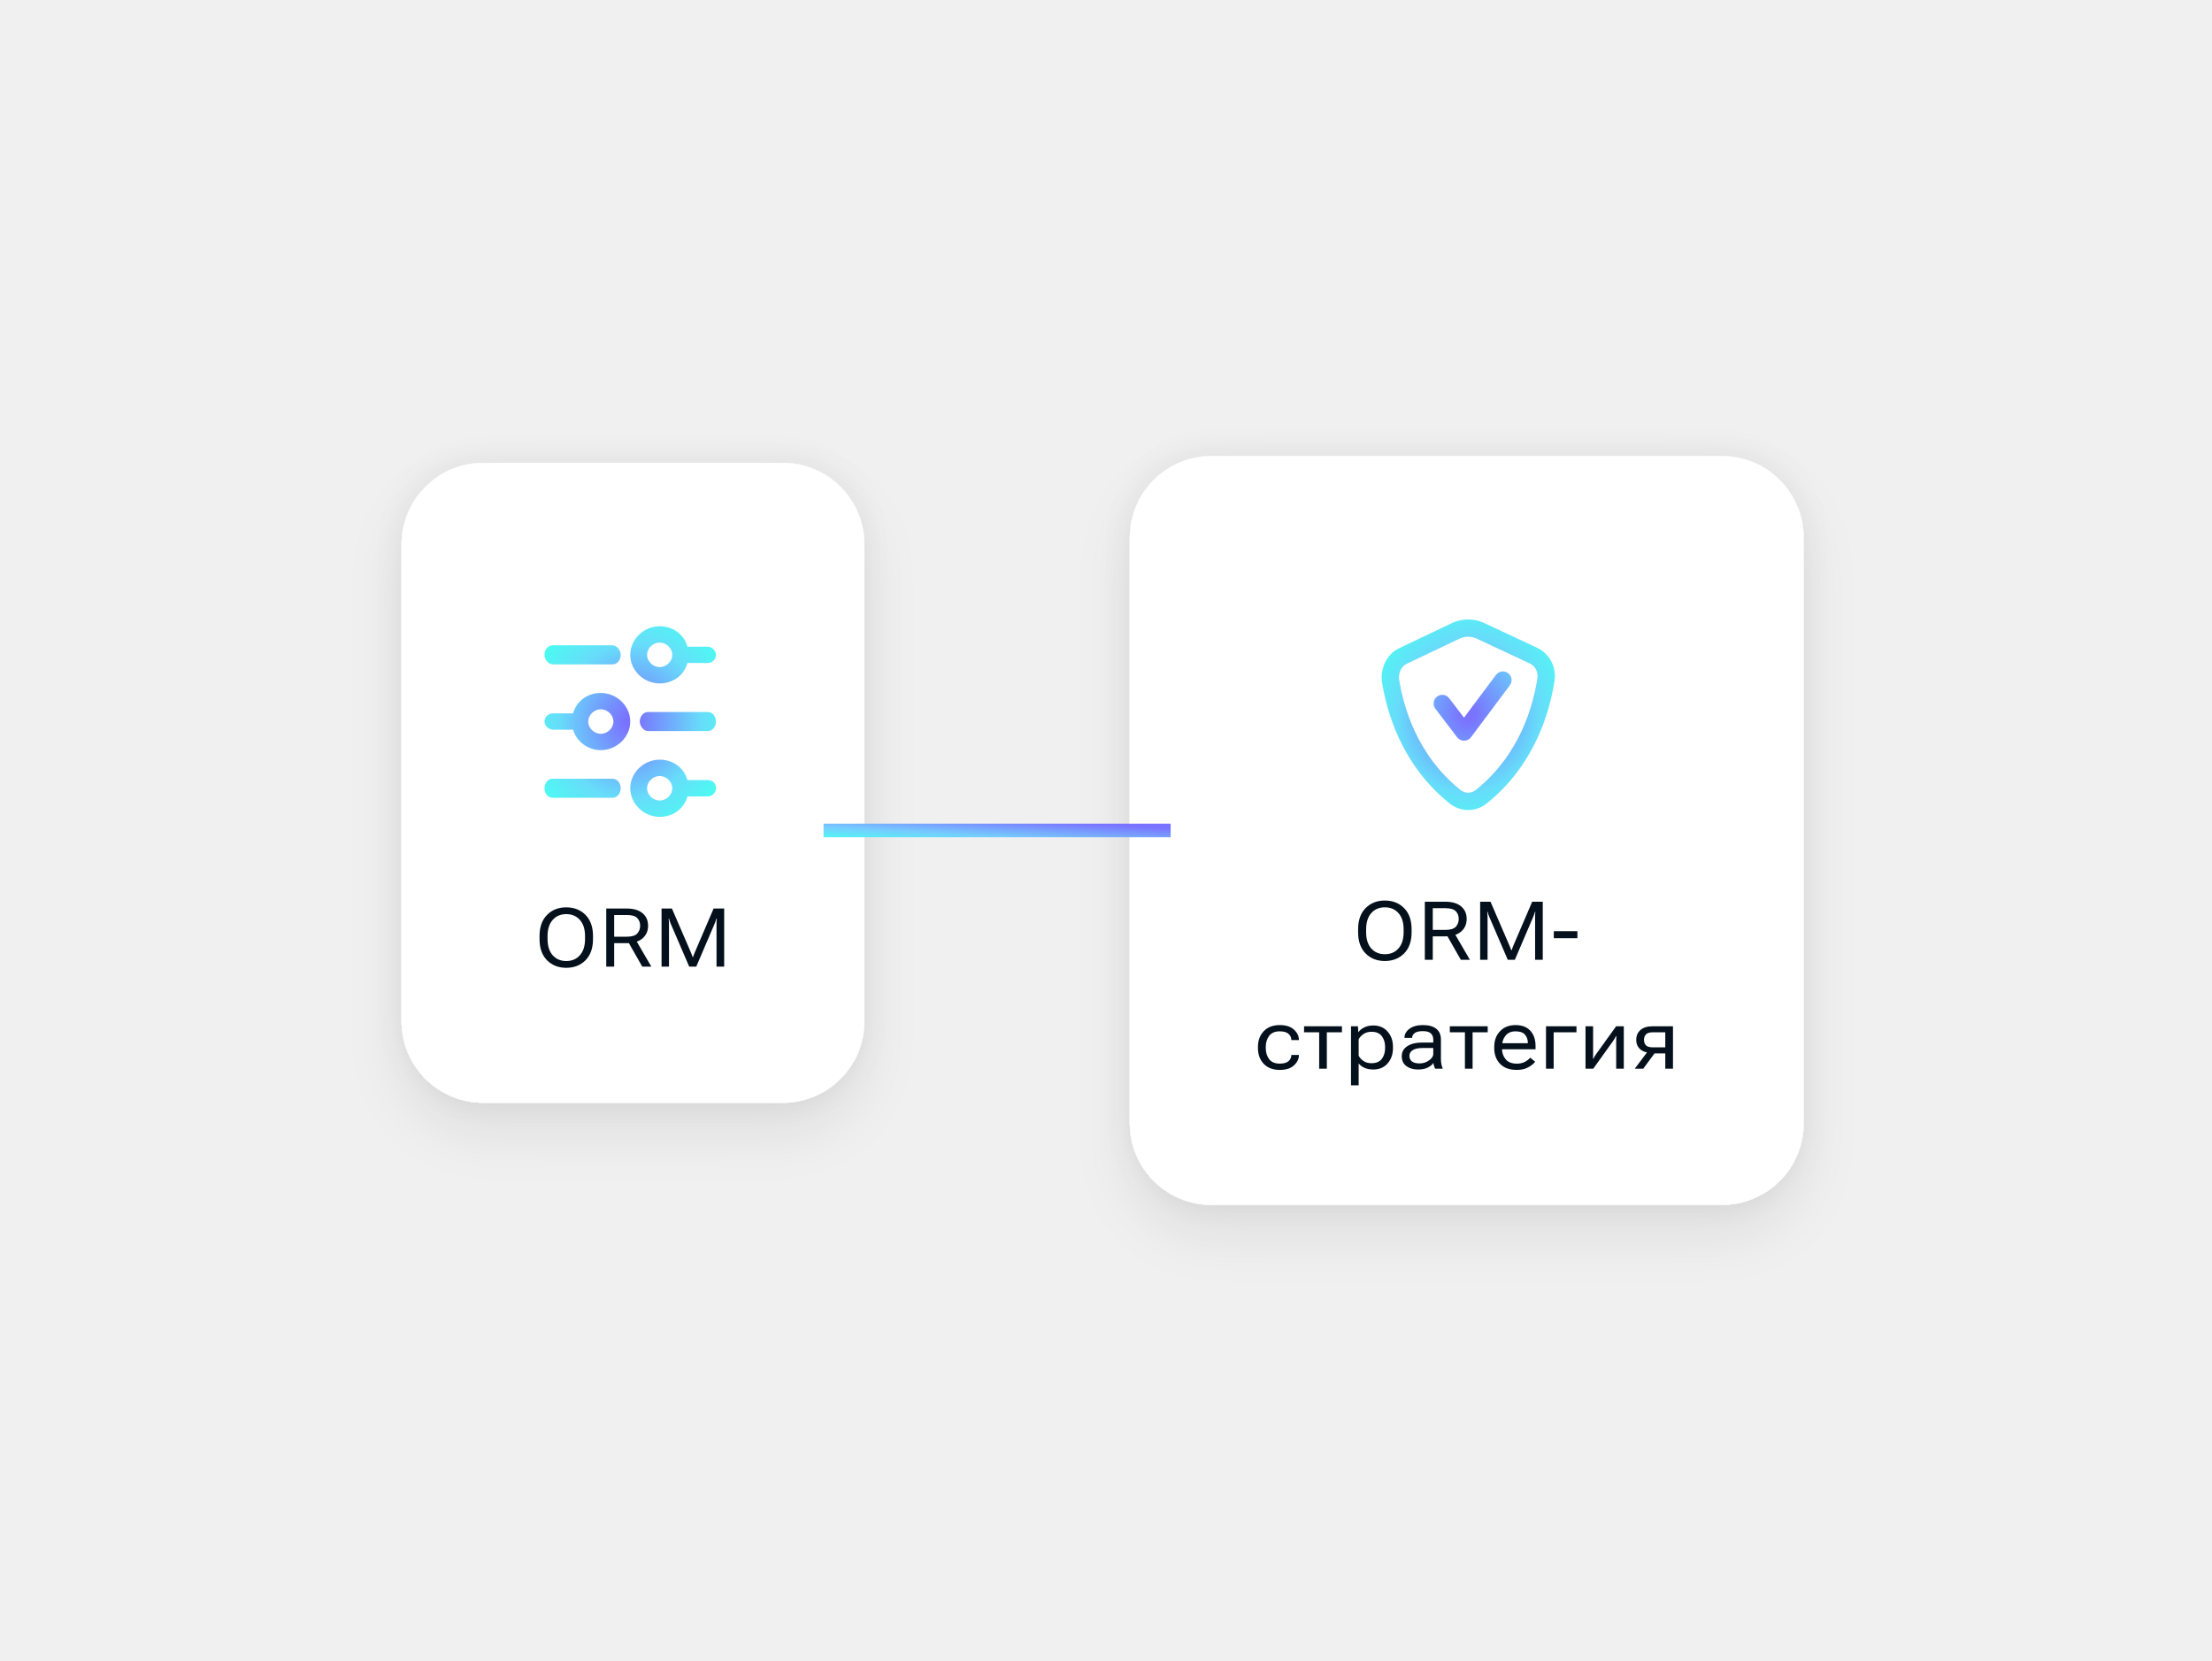
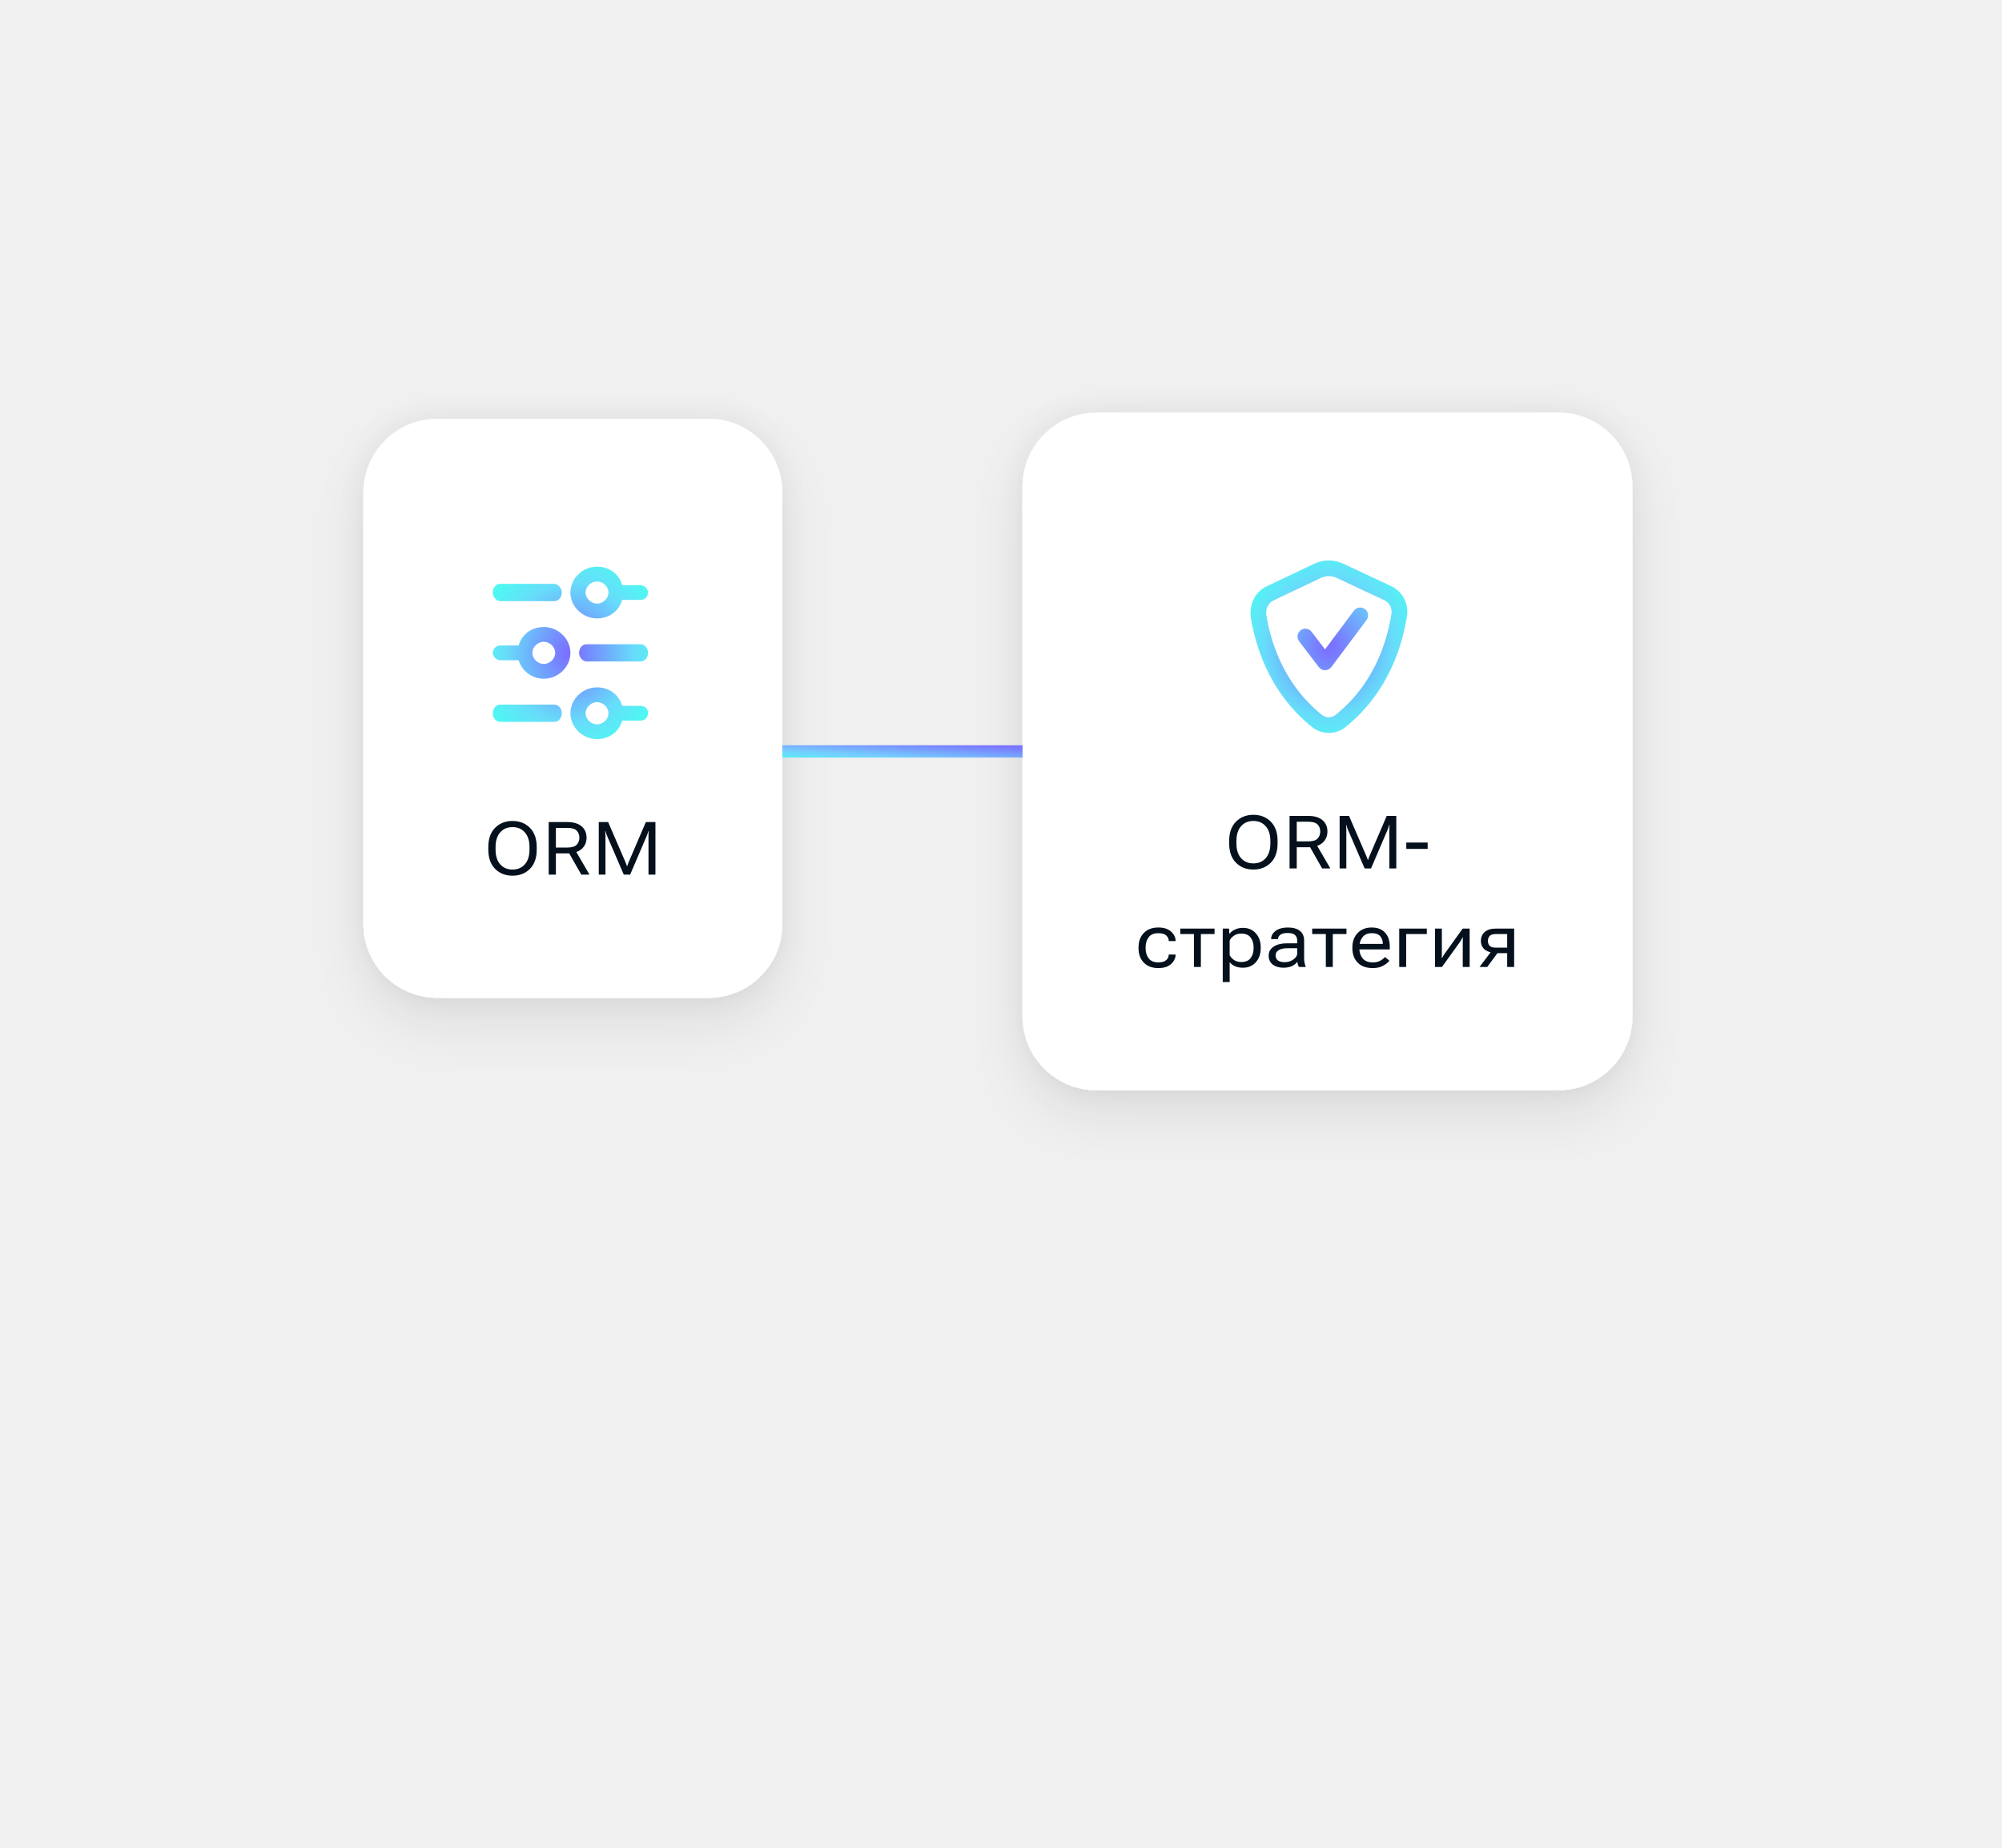
- <svg xmlns="http://www.w3.org/2000/svg" width="325" height="244" viewBox="0 0 325 244" fill="none">
-   <g filter="url(#filter0_dd_443_56904)">
+ <svg xmlns="http://www.w3.org/2000/svg" width="325" height="300" viewBox="0 0 325 300" fill="none">
+   <g filter="url(#filter0_dd_1066_44893)">
    <rect x="166" y="67" width="99" height="110" rx="12" fill="white" />
-     <path fill-rule="evenodd" clip-rule="evenodd" d="M213.416 91.491C214.888 90.836 216.533 90.836 218.005 91.491L218.027 91.501L225.896 95.188C225.906 95.192 225.916 95.197 225.926 95.202C227.689 96.085 228.733 98.025 228.389 100.105C227.734 104.165 225.753 112.169 218.41 118.053L218.396 118.064C216.794 119.312 214.627 119.312 213.024 118.064L213.011 118.053C205.665 112.168 203.685 104.161 203.032 100.102C203.027 100.073 203.023 100.044 203.021 100.015C202.858 98.218 203.658 96.102 205.654 95.187L213.386 91.505C213.396 91.5 213.406 91.496 213.416 91.491ZM214.465 93.811L206.739 97.49L206.719 97.499C205.941 97.853 205.478 98.763 205.552 99.744C206.175 103.577 208.013 110.782 214.595 116.061C215.274 116.586 216.146 116.586 216.826 116.061C223.435 110.761 225.261 103.517 225.876 99.697L225.877 99.691C226.038 98.727 225.566 97.876 224.799 97.485L216.959 93.812C216.154 93.457 215.27 93.457 214.465 93.811Z" fill="url(#paint0_radial_443_56904)" />
-     <path fill-rule="evenodd" clip-rule="evenodd" d="M221.58 98.89C222.143 99.311 222.258 100.108 221.837 100.671L216.126 108.308C215.887 108.627 215.511 108.816 215.112 108.818C214.713 108.82 214.336 108.634 214.094 108.316L210.896 104.116C210.47 103.557 210.578 102.759 211.138 102.333C211.697 101.907 212.495 102.015 212.921 102.574L215.098 105.433L219.798 99.147C220.219 98.584 221.017 98.469 221.58 98.89Z" fill="url(#paint1_radial_443_56904)" />
+     <path fill-rule="evenodd" clip-rule="evenodd" d="M213.416 91.491C214.888 90.836 216.533 90.836 218.005 91.491L218.027 91.501L225.896 95.188C225.906 95.192 225.916 95.197 225.926 95.202C227.689 96.085 228.733 98.025 228.389 100.105C227.734 104.165 225.753 112.169 218.41 118.053L218.396 118.064C216.794 119.312 214.627 119.312 213.024 118.064L213.011 118.053C205.665 112.168 203.685 104.161 203.032 100.102C203.027 100.073 203.023 100.044 203.021 100.015C202.858 98.218 203.658 96.102 205.654 95.187L213.386 91.505C213.396 91.5 213.406 91.496 213.416 91.491ZM214.465 93.811L206.739 97.49L206.719 97.499C205.941 97.853 205.478 98.763 205.552 99.744C206.175 103.577 208.013 110.782 214.595 116.061C215.274 116.586 216.146 116.586 216.826 116.061C223.435 110.761 225.261 103.517 225.876 99.697L225.877 99.691C226.038 98.727 225.566 97.876 224.799 97.485L216.959 93.812C216.154 93.457 215.27 93.457 214.465 93.811Z" fill="url(#paint0_radial_1066_44893)" />
+     <path fill-rule="evenodd" clip-rule="evenodd" d="M221.58 98.89C222.143 99.311 222.258 100.108 221.837 100.671L216.126 108.308C215.887 108.627 215.511 108.816 215.112 108.818C214.713 108.82 214.336 108.634 214.094 108.316L210.896 104.116C210.47 103.557 210.578 102.759 211.138 102.333C211.697 101.907 212.495 102.015 212.921 102.574L215.098 105.433L219.798 99.147C220.219 98.584 221.017 98.469 221.58 98.89Z" fill="url(#paint1_radial_1066_44893)" />
    <path d="M199.542 136.951V136.518C199.542 135.182 199.91 134.145 200.644 133.406C201.378 132.664 202.32 132.293 203.468 132.293C204.62 132.293 205.564 132.664 206.298 133.406C207.033 134.145 207.4 135.182 207.4 136.518V136.951C207.4 138.287 207.033 139.326 206.298 140.068C205.564 140.807 204.62 141.176 203.468 141.176C202.32 141.176 201.378 140.807 200.644 140.068C199.91 139.326 199.542 138.287 199.542 136.951ZM200.72 136.951C200.72 137.967 200.97 138.76 201.47 139.33C201.974 139.896 202.642 140.18 203.474 140.18C204.302 140.18 204.968 139.896 205.472 139.33C205.976 138.76 206.228 137.967 206.228 136.951V136.518C206.228 135.502 205.976 134.711 205.472 134.145C204.968 133.574 204.302 133.289 203.474 133.289C202.642 133.289 201.974 133.574 201.47 134.145C200.97 134.711 200.72 135.502 200.72 136.518V136.951ZM209.345 141V132.469H212.374C213.366 132.469 214.134 132.697 214.677 133.154C215.22 133.611 215.491 134.225 215.491 134.994C215.491 135.764 215.22 136.383 214.677 136.852C214.134 137.32 213.366 137.555 212.374 137.555H210.511V141H209.345ZM210.511 136.605H212.374C213.105 136.605 213.612 136.451 213.898 136.143C214.183 135.83 214.325 135.447 214.325 134.994C214.325 134.541 214.183 134.166 213.898 133.869C213.612 133.568 213.105 133.418 212.374 133.418H210.511V136.605ZM214.636 141L212.398 137.068L213.593 136.922L215.966 141H214.636ZM217.472 141V132.469H218.995L221.766 138.885C221.817 139.002 221.866 139.125 221.913 139.254C221.964 139.379 222.009 139.496 222.048 139.605H222.095C222.13 139.496 222.171 139.379 222.218 139.254C222.265 139.125 222.313 139.002 222.364 138.885L225.118 132.469H226.671V141H225.546V134.73C225.546 134.613 225.548 134.482 225.552 134.338C225.559 134.189 225.571 134.057 225.587 133.939H225.534C225.503 134.057 225.46 134.189 225.405 134.338C225.354 134.482 225.304 134.613 225.253 134.73L222.569 141H221.532L218.831 134.73C218.78 134.613 218.729 134.482 218.679 134.338C218.632 134.189 218.595 134.057 218.567 133.939H218.515C218.526 134.057 218.536 134.189 218.544 134.338C218.556 134.482 218.561 134.613 218.561 134.73V141H217.472ZM228.294 137.824V136.793H231.762V137.824H228.294ZM184.827 153.977V153.789C184.827 152.848 185.11 152.08 185.677 151.486C186.247 150.889 187.03 150.59 188.026 150.59C188.948 150.59 189.647 150.814 190.124 151.264C190.604 151.709 190.845 152.209 190.845 152.764V152.793H189.731V152.758C189.731 152.426 189.597 152.135 189.327 151.885C189.061 151.635 188.628 151.51 188.026 151.51C187.323 151.51 186.806 151.729 186.474 152.166C186.142 152.604 185.976 153.145 185.976 153.789V153.977C185.976 154.621 186.142 155.162 186.474 155.6C186.806 156.033 187.323 156.25 188.026 156.25C188.628 156.25 189.061 156.127 189.327 155.881C189.597 155.635 189.731 155.342 189.731 155.002V154.973H190.845V155.002C190.845 155.553 190.604 156.053 190.124 156.502C189.647 156.951 188.948 157.176 188.026 157.176C187.03 157.176 186.247 156.879 185.677 156.285C185.11 155.688 184.827 154.918 184.827 153.977ZM191.6 151.65V150.766H197.167V151.65H194.946V157H193.821V151.65H191.6ZM198.497 159.438V150.766H199.516L199.569 151.621H199.592C199.78 151.352 200.063 151.123 200.442 150.936C200.821 150.744 201.264 150.648 201.772 150.648C202.647 150.648 203.346 150.945 203.87 151.539C204.397 152.129 204.661 152.879 204.661 153.789V153.977C204.661 154.883 204.397 155.633 203.87 156.227C203.346 156.82 202.647 157.117 201.772 157.117C201.264 157.117 200.833 157.035 200.477 156.871C200.122 156.707 199.836 156.49 199.622 156.221V159.438H198.497ZM199.622 155.084C199.762 155.373 199.995 155.631 200.319 155.857C200.643 156.08 201.038 156.191 201.502 156.191C202.194 156.191 202.7 155.98 203.02 155.559C203.344 155.133 203.506 154.605 203.506 153.977V153.789C203.506 153.156 203.344 152.629 203.02 152.207C202.7 151.785 202.194 151.574 201.502 151.574C201.038 151.574 200.643 151.688 200.319 151.914C199.999 152.137 199.766 152.393 199.622 152.682V155.084ZM205.955 155.166C205.955 154.529 206.229 154.035 206.776 153.684C207.326 153.332 208.039 153.156 208.914 153.156H210.584V152.711C210.584 152.336 210.467 152.037 210.233 151.814C210.002 151.592 209.608 151.48 209.049 151.48C208.494 151.48 208.094 151.576 207.848 151.768C207.602 151.955 207.479 152.182 207.479 152.447V152.477H206.354V152.447C206.354 151.936 206.598 151.498 207.086 151.135C207.574 150.771 208.239 150.59 209.078 150.59C209.914 150.59 210.561 150.77 211.018 151.129C211.479 151.484 211.709 152.012 211.709 152.711V155.594C211.709 155.848 211.731 156.088 211.774 156.314C211.817 156.537 211.877 156.734 211.955 156.906V157H210.871C210.809 156.902 210.752 156.773 210.701 156.613C210.651 156.453 210.619 156.295 210.608 156.139C210.444 156.4 210.17 156.629 209.787 156.824C209.405 157.02 208.914 157.117 208.317 157.117C207.645 157.117 207.082 156.949 206.629 156.613C206.18 156.277 205.955 155.795 205.955 155.166ZM207.08 155.107C207.08 155.459 207.201 155.732 207.444 155.928C207.686 156.123 208.065 156.221 208.58 156.221C209.096 156.221 209.559 156.072 209.969 155.775C210.379 155.479 210.584 155.164 210.584 154.832V153.953H209.043C208.403 153.953 207.914 154.057 207.578 154.264C207.246 154.467 207.08 154.748 207.08 155.107ZM213.016 151.65V150.766H218.582V151.65H216.361V157H215.236V151.65H213.016ZM219.543 153.977V153.789C219.543 152.848 219.828 152.08 220.398 151.486C220.972 150.889 221.73 150.59 222.672 150.59C223.617 150.59 224.344 150.869 224.851 151.428C225.359 151.982 225.613 152.734 225.613 153.684V154.146H220.211V153.25H224.482V153.221C224.482 152.721 224.34 152.311 224.054 151.99C223.769 151.67 223.312 151.51 222.683 151.51C222.023 151.51 221.523 151.729 221.183 152.166C220.844 152.604 220.674 153.145 220.674 153.789V153.977C220.674 154.621 220.851 155.162 221.207 155.6C221.566 156.037 222.119 156.256 222.865 156.256C223.318 156.256 223.709 156.17 224.037 155.998C224.365 155.822 224.629 155.615 224.828 155.377L225.554 155.975C225.336 156.268 224.996 156.541 224.535 156.795C224.078 157.049 223.521 157.176 222.865 157.176C221.791 157.176 220.969 156.879 220.398 156.285C219.828 155.688 219.543 154.918 219.543 153.977ZM227.148 150.766H231.625V151.65H228.273V157H227.148V150.766ZM232.954 157V150.766H234.068V154.738C234.068 154.855 234.066 154.988 234.062 155.137C234.062 155.285 234.06 155.42 234.056 155.541H234.103C234.158 155.436 234.218 155.324 234.284 155.207C234.351 155.09 234.427 154.973 234.513 154.855L237.449 150.766H238.579V157H237.46V153.033C237.46 152.912 237.462 152.777 237.466 152.629C237.47 152.477 237.476 152.34 237.484 152.219H237.419C237.368 152.32 237.31 152.432 237.243 152.553C237.177 152.674 237.103 152.793 237.021 152.91L234.085 157H232.954ZM241.433 157H240.185L242.189 154.34L243.319 154.439L241.433 157ZM244.673 157V154.75H242.915L242.786 154.68C242.021 154.68 241.433 154.508 241.022 154.164C240.612 153.816 240.407 153.35 240.407 152.764C240.407 152.158 240.614 151.674 241.028 151.311C241.442 150.947 242.036 150.766 242.81 150.766H245.804V157H244.673ZM242.815 153.859H244.673V151.65H242.815C242.347 151.65 242.017 151.756 241.825 151.967C241.638 152.178 241.544 152.443 241.544 152.764C241.544 153.088 241.638 153.352 241.825 153.555C242.013 153.758 242.343 153.859 242.815 153.859Z" fill="#04101C" />
  </g>
-   <g filter="url(#filter1_dd_443_56904)">
+   <g filter="url(#filter1_dd_1066_44893)">
    <rect x="59" y="68" width="68" height="94" rx="12" fill="white" />
-     <path d="M103.965 114.6H101C100.506 112.8 98.9 111.6 96.924 111.6C94.576 111.6 92.6 113.52 92.6 115.8C92.6 118.08 94.576 120 96.924 120C98.9 120 100.506 118.8 101 117H103.965C104.706 117 105.2 116.4 105.2 115.8C105.2 115.08 104.706 114.6 103.965 114.6ZM96.924 117.6C95.935 117.6 95.071 116.76 95.071 115.8C95.071 114.84 95.935 114 96.924 114C97.912 114 98.776 114.84 98.776 115.8C98.776 116.76 97.912 117.6 96.924 117.6Z" fill="url(#paint2_radial_443_56904)" />
-     <path d="M90.008 114.4H81.192C80.477 114.4 80 115.1 80 115.8C80 116.64 80.596 117.2 81.192 117.2H90.008C90.723 117.2 91.2 116.5 91.2 115.8C91.2 114.96 90.604 114.4 90.008 114.4Z" fill="url(#paint3_radial_443_56904)" />
-     <path d="M81.192 97.6H90.008C90.723 97.6 91.2 96.9 91.2 96.2C91.2 95.5 90.604 94.8 90.008 94.8H81.192C80.477 94.8 80 95.5 80 96.2C80 96.9 80.596 97.6 81.192 97.6Z" fill="url(#paint4_radial_443_56904)" />
-     <path d="M96.924 100.4C98.9 100.4 100.506 99.2 101 97.4H103.965C104.706 97.4 105.2 96.8 105.2 96.2C105.2 95.6 104.582 95 103.965 95H101C100.506 93.2 98.9 92 96.924 92C94.576 92 92.6 93.92 92.6 96.2C92.6 98.48 94.576 100.4 96.924 100.4ZM96.924 94.4C97.912 94.4 98.776 95.24 98.776 96.2C98.776 97.16 97.912 98 96.924 98C95.935 98 95.071 97.16 95.071 96.2C95.071 95.24 95.935 94.4 96.924 94.4Z" fill="url(#paint5_radial_443_56904)" />
-     <path d="M81.235 107.2H84.2C84.694 108.88 86.3 110.2 88.276 110.2C90.624 110.2 92.6 108.28 92.6 106C92.6 103.72 90.624 101.8 88.276 101.8C86.3 101.8 84.694 103 84.2 104.8H81.235C80.494 104.8 80 105.4 80 106C80 106.6 80.618 107.2 81.235 107.2ZM88.276 104.2C89.265 104.2 90.129 105.04 90.129 106C90.129 106.96 89.265 107.8 88.276 107.8C87.288 107.8 86.424 106.96 86.424 106C86.424 105.04 87.288 104.2 88.276 104.2Z" fill="url(#paint6_radial_443_56904)" />
-     <path d="M103.996 104.6H95.204C94.482 104.6 94 105.3 94 106C94 106.7 94.602 107.4 95.204 107.4H103.996C104.718 107.4 105.2 106.7 105.2 106C105.2 105.3 104.718 104.6 103.996 104.6Z" fill="url(#paint7_radial_443_56904)" />
+     <path d="M103.965 114.6H101C100.506 112.8 98.9 111.6 96.924 111.6C94.576 111.6 92.6 113.52 92.6 115.8C92.6 118.08 94.576 120 96.924 120C98.9 120 100.506 118.8 101 117H103.965C104.706 117 105.2 116.4 105.2 115.8C105.2 115.08 104.706 114.6 103.965 114.6ZM96.924 117.6C95.935 117.6 95.071 116.76 95.071 115.8C95.071 114.84 95.935 114 96.924 114C97.912 114 98.776 114.84 98.776 115.8C98.776 116.76 97.912 117.6 96.924 117.6Z" fill="url(#paint2_radial_1066_44893)" />
+     <path d="M90.008 114.4H81.192C80.477 114.4 80 115.1 80 115.8C80 116.64 80.596 117.2 81.192 117.2H90.008C90.723 117.2 91.2 116.5 91.2 115.8C91.2 114.96 90.604 114.4 90.008 114.4Z" fill="url(#paint3_radial_1066_44893)" />
+     <path d="M81.192 97.6H90.008C90.723 97.6 91.2 96.9 91.2 96.2C91.2 95.5 90.604 94.8 90.008 94.8H81.192C80.477 94.8 80 95.5 80 96.2C80 96.9 80.596 97.6 81.192 97.6Z" fill="url(#paint4_radial_1066_44893)" />
+     <path d="M96.924 100.4C98.9 100.4 100.506 99.2 101 97.4H103.965C104.706 97.4 105.2 96.8 105.2 96.2C105.2 95.6 104.582 95 103.965 95H101C100.506 93.2 98.9 92 96.924 92C94.576 92 92.6 93.92 92.6 96.2C92.6 98.48 94.576 100.4 96.924 100.4ZM96.924 94.4C97.912 94.4 98.776 95.24 98.776 96.2C98.776 97.16 97.912 98 96.924 98C95.935 98 95.071 97.16 95.071 96.2C95.071 95.24 95.935 94.4 96.924 94.4Z" fill="url(#paint5_radial_1066_44893)" />
+     <path d="M81.235 107.2H84.2C84.694 108.88 86.3 110.2 88.276 110.2C90.624 110.2 92.6 108.28 92.6 106C92.6 103.72 90.624 101.8 88.276 101.8C86.3 101.8 84.694 103 84.2 104.8H81.235C80.494 104.8 80 105.4 80 106C80 106.6 80.618 107.2 81.235 107.2ZM88.276 104.2C89.265 104.2 90.129 105.04 90.129 106C90.129 106.96 89.265 107.8 88.276 107.8C87.288 107.8 86.424 106.96 86.424 106C86.424 105.04 87.288 104.2 88.276 104.2Z" fill="url(#paint6_radial_1066_44893)" />
+     <path d="M103.996 104.6H95.204C94.482 104.6 94 105.3 94 106C94 106.7 94.602 107.4 95.204 107.4H103.996C104.718 107.4 105.2 106.7 105.2 106C105.2 105.3 104.718 104.6 103.996 104.6Z" fill="url(#paint7_radial_1066_44893)" />
    <path d="M79.272 137.951V137.518C79.272 136.182 79.639 135.145 80.373 134.406C81.108 133.664 82.049 133.293 83.198 133.293C84.35 133.293 85.293 133.664 86.028 134.406C86.762 135.145 87.129 136.182 87.129 137.518V137.951C87.129 139.287 86.762 140.326 86.028 141.068C85.293 141.807 84.35 142.176 83.198 142.176C82.049 142.176 81.108 141.807 80.373 141.068C79.639 140.326 79.272 139.287 79.272 137.951ZM80.45 137.951C80.45 138.967 80.7 139.76 81.2 140.33C81.703 140.896 82.371 141.18 83.203 141.18C84.031 141.18 84.698 140.896 85.201 140.33C85.705 139.76 85.957 138.967 85.957 137.951V137.518C85.957 136.502 85.705 135.711 85.201 135.145C84.698 134.574 84.031 134.289 83.203 134.289C82.371 134.289 81.703 134.574 81.2 135.145C80.7 135.711 80.45 136.502 80.45 137.518V137.951ZM89.074 142V133.469H92.103C93.096 133.469 93.863 133.697 94.406 134.154C94.949 134.611 95.221 135.225 95.221 135.994C95.221 136.764 94.949 137.383 94.406 137.852C93.863 138.32 93.096 138.555 92.103 138.555H90.24V142H89.074ZM90.24 137.605H92.103C92.834 137.605 93.342 137.451 93.627 137.143C93.912 136.83 94.055 136.447 94.055 135.994C94.055 135.541 93.912 135.166 93.627 134.869C93.342 134.568 92.834 134.418 92.103 134.418H90.24V137.605ZM94.365 142L92.127 138.068L93.322 137.922L95.695 142H94.365ZM97.201 142V133.469H98.724L101.496 139.885C101.547 140.002 101.595 140.125 101.642 140.254C101.693 140.379 101.738 140.496 101.777 140.605H101.824C101.859 140.496 101.9 140.379 101.947 140.254C101.994 140.125 102.043 140.002 102.094 139.885L104.847 133.469H106.4V142H105.275V135.73C105.275 135.613 105.277 135.482 105.281 135.338C105.289 135.189 105.301 135.057 105.316 134.939H105.263C105.232 135.057 105.189 135.189 105.135 135.338C105.084 135.482 105.033 135.613 104.982 135.73L102.299 142H101.261L98.56 135.73C98.51 135.613 98.459 135.482 98.408 135.338C98.361 135.189 98.324 135.057 98.297 134.939H98.244C98.256 135.057 98.265 135.189 98.273 135.338C98.285 135.482 98.291 135.613 98.291 135.73V142H97.201Z" fill="#04101C" />
  </g>
-   <path d="M121 122L172 122" stroke="url(#paint8_linear_443_56904)" stroke-width="2" />
+   <path d="M127 122L166 122" stroke="url(#paint8_linear_1066_44893)" stroke-width="2" />
  <defs>
-     <filter id="filter0_dd_443_56904" x="158" y="62.5" width="115" height="126.5" filterUnits="userSpaceOnUse" color-interpolation-filters="sRGB">
+     <filter id="filter0_dd_1066_44893" x="158" y="62.5" width="115" height="126.5" filterUnits="userSpaceOnUse" color-interpolation-filters="sRGB">
      <feFlood flood-opacity="0" result="BackgroundImageFix" />
      <feColorMatrix in="SourceAlpha" type="matrix" values="0 0 0 0 0 0 0 0 0 0 0 0 0 0 0 0 0 0 127 0" result="hardAlpha" />
      <feOffset dy="4" />
      <feGaussianBlur stdDeviation="4" />
      <feComposite in2="hardAlpha" operator="out" />
      <feColorMatrix type="matrix" values="0 0 0 0 0 0 0 0 0 0 0 0 0 0 0 0 0 0 0.08 0" />
-       <feBlend mode="normal" in2="BackgroundImageFix" result="effect1_dropShadow_443_56904" />
+       <feBlend mode="normal" in2="BackgroundImageFix" result="effect1_dropShadow_1066_44893" />
      <feColorMatrix in="SourceAlpha" type="matrix" values="0 0 0 0 0 0 0 0 0 0 0 0 0 0 0 0 0 0 127 0" result="hardAlpha" />
      <feOffset dy="-0.5" />
      <feGaussianBlur stdDeviation="2" />
      <feComposite in2="hardAlpha" operator="out" />
      <feColorMatrix type="matrix" values="0 0 0 0 0 0 0 0 0 0 0 0 0 0 0 0 0 0 0.05 0" />
-       <feBlend mode="normal" in2="effect1_dropShadow_443_56904" result="effect2_dropShadow_443_56904" />
-       <feBlend mode="normal" in="SourceGraphic" in2="effect2_dropShadow_443_56904" result="shape" />
+       <feBlend mode="normal" in2="effect1_dropShadow_1066_44893" result="effect2_dropShadow_1066_44893" />
+       <feBlend mode="normal" in="SourceGraphic" in2="effect2_dropShadow_1066_44893" result="shape" />
    </filter>
-     <filter id="filter1_dd_443_56904" x="51" y="63.5" width="84" height="110.5" filterUnits="userSpaceOnUse" color-interpolation-filters="sRGB">
+     <filter id="filter1_dd_1066_44893" x="51" y="63.5" width="84" height="110.5" filterUnits="userSpaceOnUse" color-interpolation-filters="sRGB">
      <feFlood flood-opacity="0" result="BackgroundImageFix" />
      <feColorMatrix in="SourceAlpha" type="matrix" values="0 0 0 0 0 0 0 0 0 0 0 0 0 0 0 0 0 0 127 0" result="hardAlpha" />
      <feOffset dy="4" />
      <feGaussianBlur stdDeviation="4" />
      <feComposite in2="hardAlpha" operator="out" />
      <feColorMatrix type="matrix" values="0 0 0 0 0 0 0 0 0 0 0 0 0 0 0 0 0 0 0.08 0" />
-       <feBlend mode="normal" in2="BackgroundImageFix" result="effect1_dropShadow_443_56904" />
+       <feBlend mode="normal" in2="BackgroundImageFix" result="effect1_dropShadow_1066_44893" />
      <feColorMatrix in="SourceAlpha" type="matrix" values="0 0 0 0 0 0 0 0 0 0 0 0 0 0 0 0 0 0 127 0" result="hardAlpha" />
      <feOffset dy="-0.5" />
      <feGaussianBlur stdDeviation="2" />
      <feComposite in2="hardAlpha" operator="out" />
      <feColorMatrix type="matrix" values="0 0 0 0 0 0 0 0 0 0 0 0 0 0 0 0 0 0 0.05 0" />
-       <feBlend mode="normal" in2="effect1_dropShadow_443_56904" result="effect2_dropShadow_443_56904" />
-       <feBlend mode="normal" in="SourceGraphic" in2="effect2_dropShadow_443_56904" result="shape" />
+       <feBlend mode="normal" in2="effect1_dropShadow_1066_44893" result="effect2_dropShadow_1066_44893" />
+       <feBlend mode="normal" in="SourceGraphic" in2="effect2_dropShadow_1066_44893" result="shape" />
    </filter>
-     <radialGradient id="paint0_radial_443_56904" cx="0" cy="0" r="1" gradientUnits="userSpaceOnUse" gradientTransform="translate(215.727 105) rotate(98.8578) scale(17.7112 16.181)">
+     <radialGradient id="paint0_radial_1066_44893" cx="0" cy="0" r="1" gradientUnits="userSpaceOnUse" gradientTransform="translate(215.727 105) rotate(98.8578) scale(17.7112 16.181)">
      <stop offset="0.055" stop-color="#7A73FF" />
      <stop offset="0.65" stop-color="#67DDFA" />
      <stop offset="1" stop-color="#4AFCF1" />
    </radialGradient>
-     <radialGradient id="paint1_radial_443_56904" cx="0" cy="0" r="1" gradientUnits="userSpaceOnUse" gradientTransform="translate(215.727 105) rotate(98.8578) scale(17.7112 16.181)">
+     <radialGradient id="paint1_radial_1066_44893" cx="0" cy="0" r="1" gradientUnits="userSpaceOnUse" gradientTransform="translate(215.727 105) rotate(98.8578) scale(17.7112 16.181)">
      <stop offset="0.055" stop-color="#7A73FF" />
      <stop offset="0.65" stop-color="#67DDFA" />
      <stop offset="1" stop-color="#4AFCF1" />
    </radialGradient>
-     <radialGradient id="paint2_radial_443_56904" cx="0" cy="0" r="1" gradientUnits="userSpaceOnUse" gradientTransform="translate(92.6 106) rotate(98.7708) scale(17.7071 16.0233)">
+     <radialGradient id="paint2_radial_1066_44893" cx="0" cy="0" r="1" gradientUnits="userSpaceOnUse" gradientTransform="translate(92.6 106) rotate(98.7708) scale(17.7071 16.0233)">
      <stop offset="0.055" stop-color="#7A73FF" />
      <stop offset="0.65" stop-color="#67DDFA" />
      <stop offset="1" stop-color="#4AFCF1" />
    </radialGradient>
-     <radialGradient id="paint3_radial_443_56904" cx="0" cy="0" r="1" gradientUnits="userSpaceOnUse" gradientTransform="translate(92.6 106) rotate(98.7708) scale(17.7071 16.0233)">
+     <radialGradient id="paint3_radial_1066_44893" cx="0" cy="0" r="1" gradientUnits="userSpaceOnUse" gradientTransform="translate(92.6 106) rotate(98.7708) scale(17.7071 16.0233)">
      <stop offset="0.055" stop-color="#7A73FF" />
      <stop offset="0.65" stop-color="#67DDFA" />
      <stop offset="1" stop-color="#4AFCF1" />
    </radialGradient>
-     <radialGradient id="paint4_radial_443_56904" cx="0" cy="0" r="1" gradientUnits="userSpaceOnUse" gradientTransform="translate(92.6 106) rotate(98.7708) scale(17.7071 16.0233)">
+     <radialGradient id="paint4_radial_1066_44893" cx="0" cy="0" r="1" gradientUnits="userSpaceOnUse" gradientTransform="translate(92.6 106) rotate(98.7708) scale(17.7071 16.0233)">
      <stop offset="0.055" stop-color="#7A73FF" />
      <stop offset="0.65" stop-color="#67DDFA" />
      <stop offset="1" stop-color="#4AFCF1" />
    </radialGradient>
-     <radialGradient id="paint5_radial_443_56904" cx="0" cy="0" r="1" gradientUnits="userSpaceOnUse" gradientTransform="translate(92.6 106) rotate(98.7708) scale(17.7071 16.0233)">
+     <radialGradient id="paint5_radial_1066_44893" cx="0" cy="0" r="1" gradientUnits="userSpaceOnUse" gradientTransform="translate(92.6 106) rotate(98.7708) scale(17.7071 16.0233)">
      <stop offset="0.055" stop-color="#7A73FF" />
      <stop offset="0.65" stop-color="#67DDFA" />
      <stop offset="1" stop-color="#4AFCF1" />
    </radialGradient>
-     <radialGradient id="paint6_radial_443_56904" cx="0" cy="0" r="1" gradientUnits="userSpaceOnUse" gradientTransform="translate(92.6 106) rotate(98.7708) scale(17.7071 16.0233)">
+     <radialGradient id="paint6_radial_1066_44893" cx="0" cy="0" r="1" gradientUnits="userSpaceOnUse" gradientTransform="translate(92.6 106) rotate(98.7708) scale(17.7071 16.0233)">
      <stop offset="0.055" stop-color="#7A73FF" />
      <stop offset="0.65" stop-color="#67DDFA" />
      <stop offset="1" stop-color="#4AFCF1" />
    </radialGradient>
-     <radialGradient id="paint7_radial_443_56904" cx="0" cy="0" r="1" gradientUnits="userSpaceOnUse" gradientTransform="translate(92.6 106) rotate(98.7708) scale(17.7071 16.0233)">
+     <radialGradient id="paint7_radial_1066_44893" cx="0" cy="0" r="1" gradientUnits="userSpaceOnUse" gradientTransform="translate(92.6 106) rotate(98.7708) scale(17.7071 16.0233)">
      <stop offset="0.055" stop-color="#7A73FF" />
      <stop offset="0.65" stop-color="#67DDFA" />
      <stop offset="1" stop-color="#4AFCF1" />
    </radialGradient>
-     <linearGradient id="paint8_linear_443_56904" x1="200.687" y1="121" x2="200.303" y2="127.775" gradientUnits="userSpaceOnUse">
+     <linearGradient id="paint8_linear_1066_44893" x1="200.687" y1="121" x2="200.303" y2="127.775" gradientUnits="userSpaceOnUse">
      <stop offset="0.339" stop-color="#7A73FF" />
      <stop offset="0.734" stop-color="#75CDFF" />
      <stop offset="1" stop-color="#4AFCF1" />
    </linearGradient>
  </defs>
</svg>
